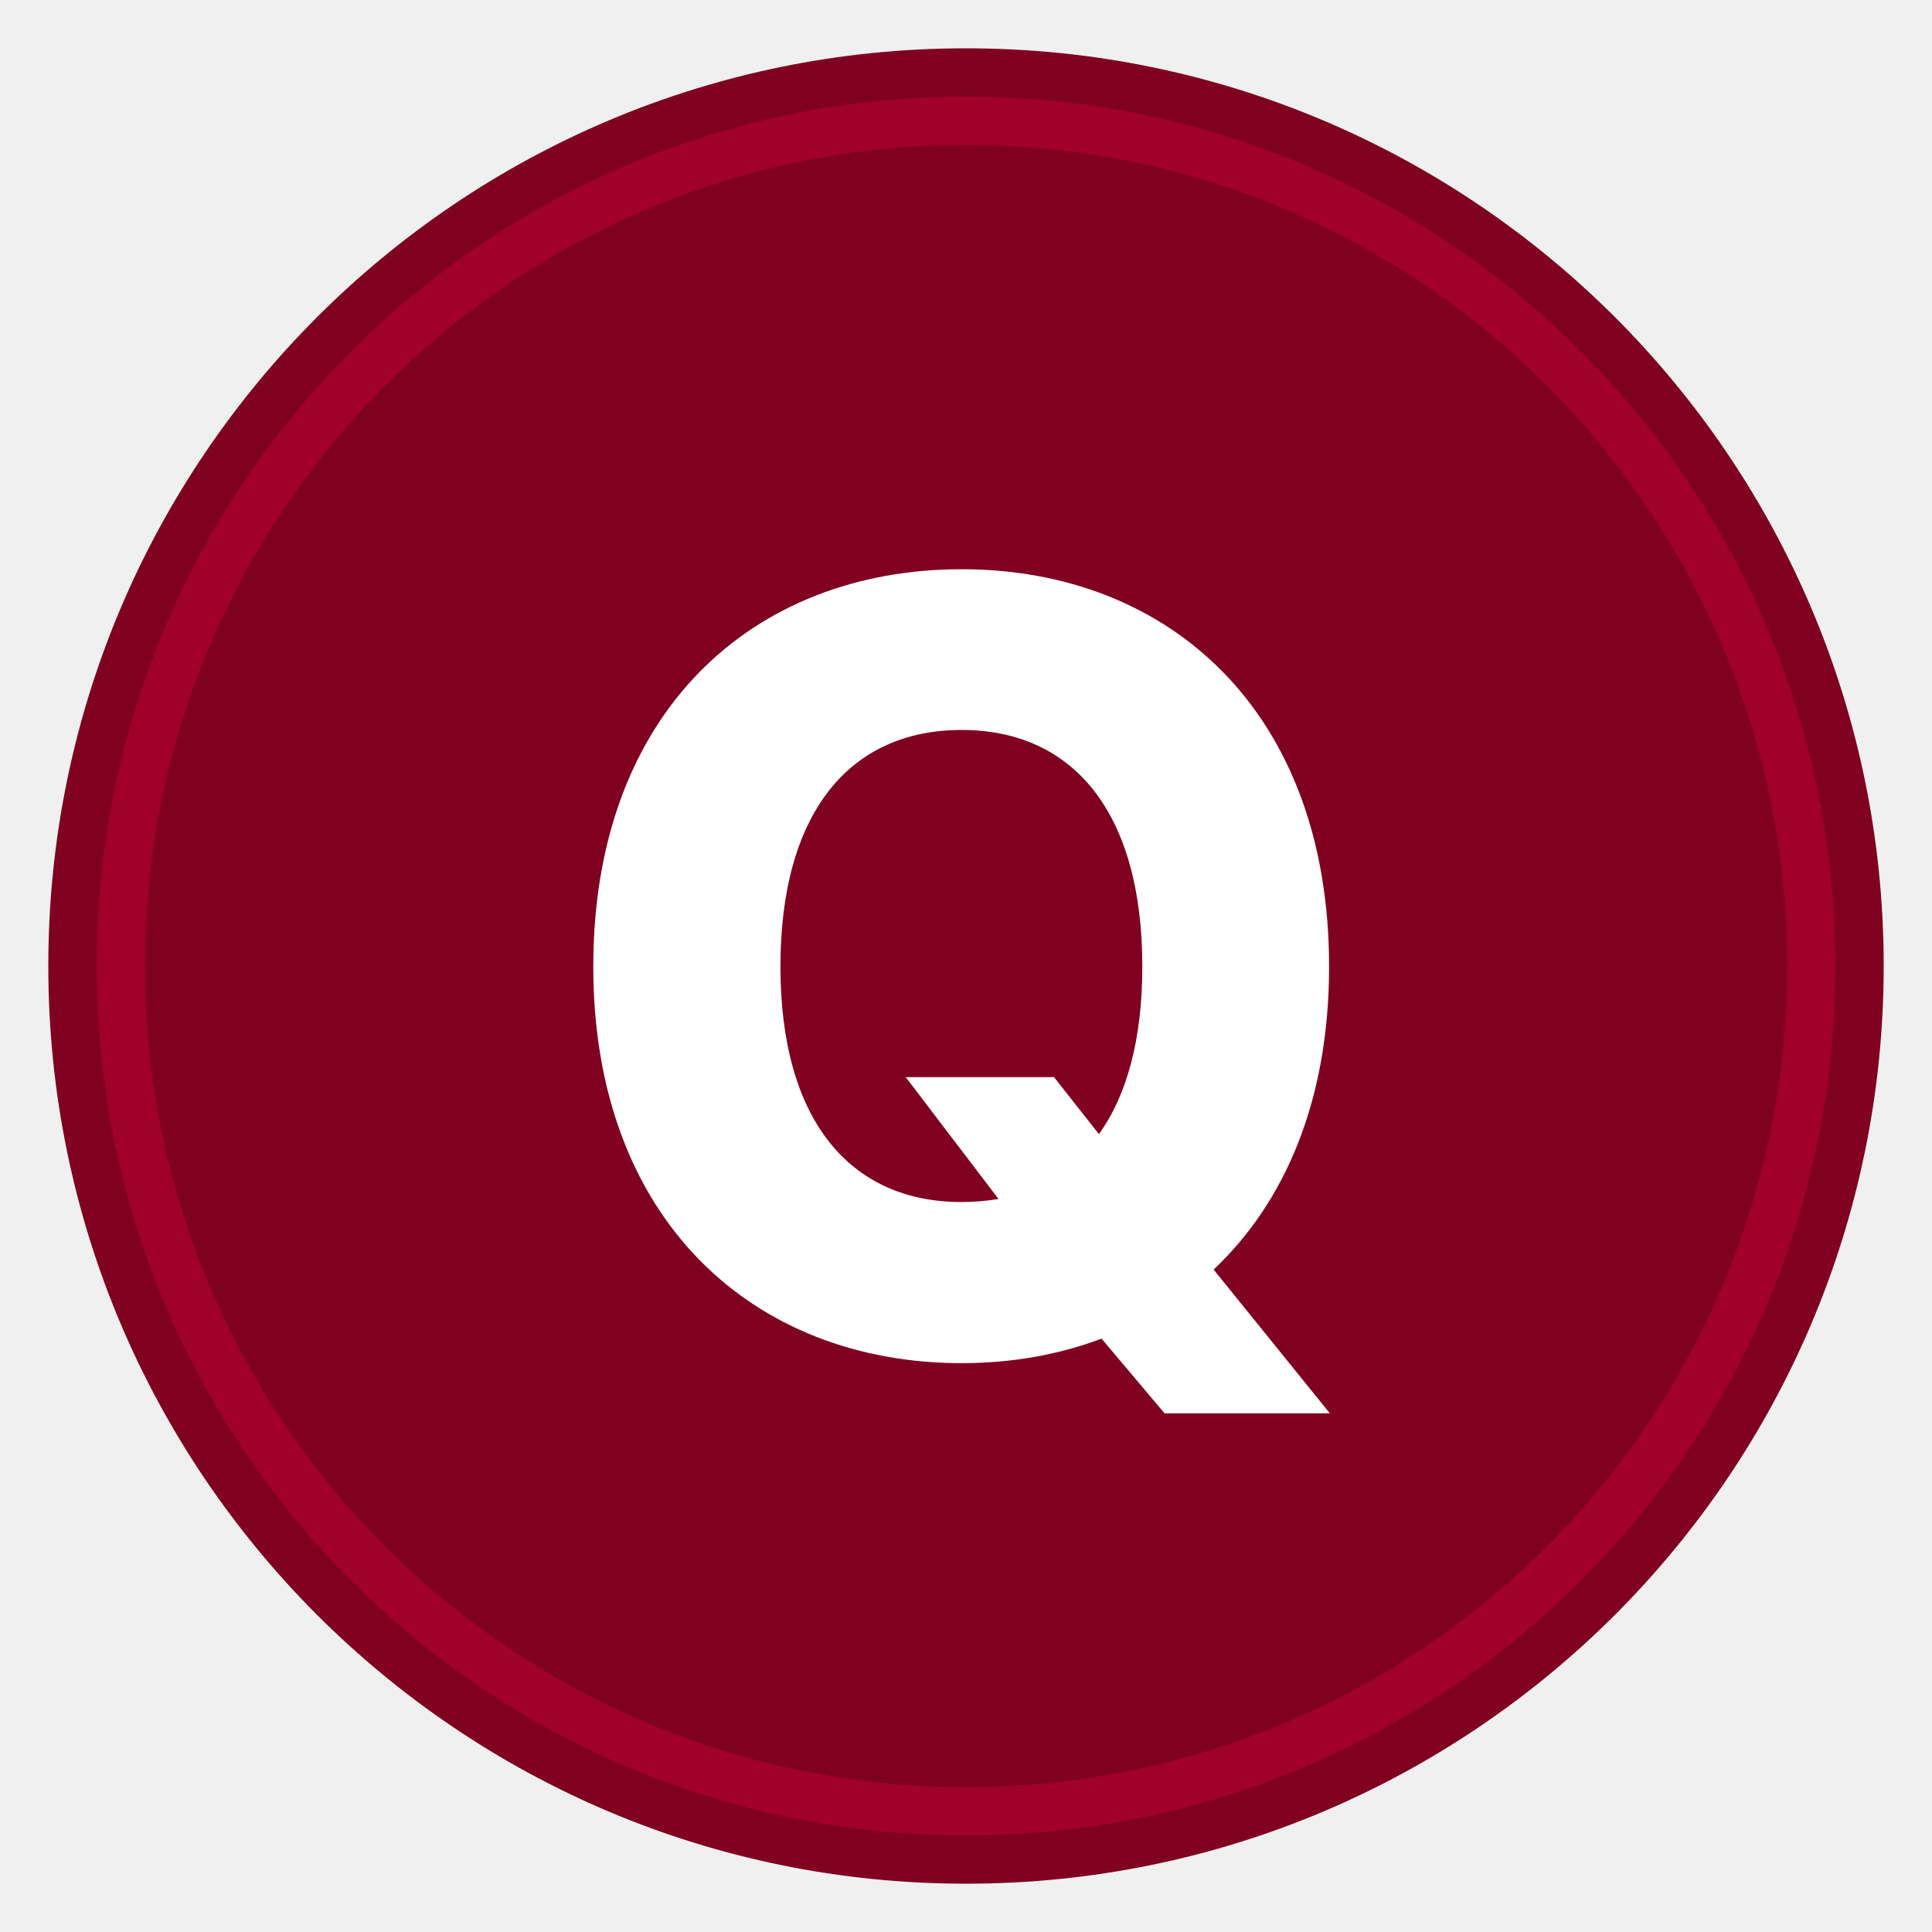
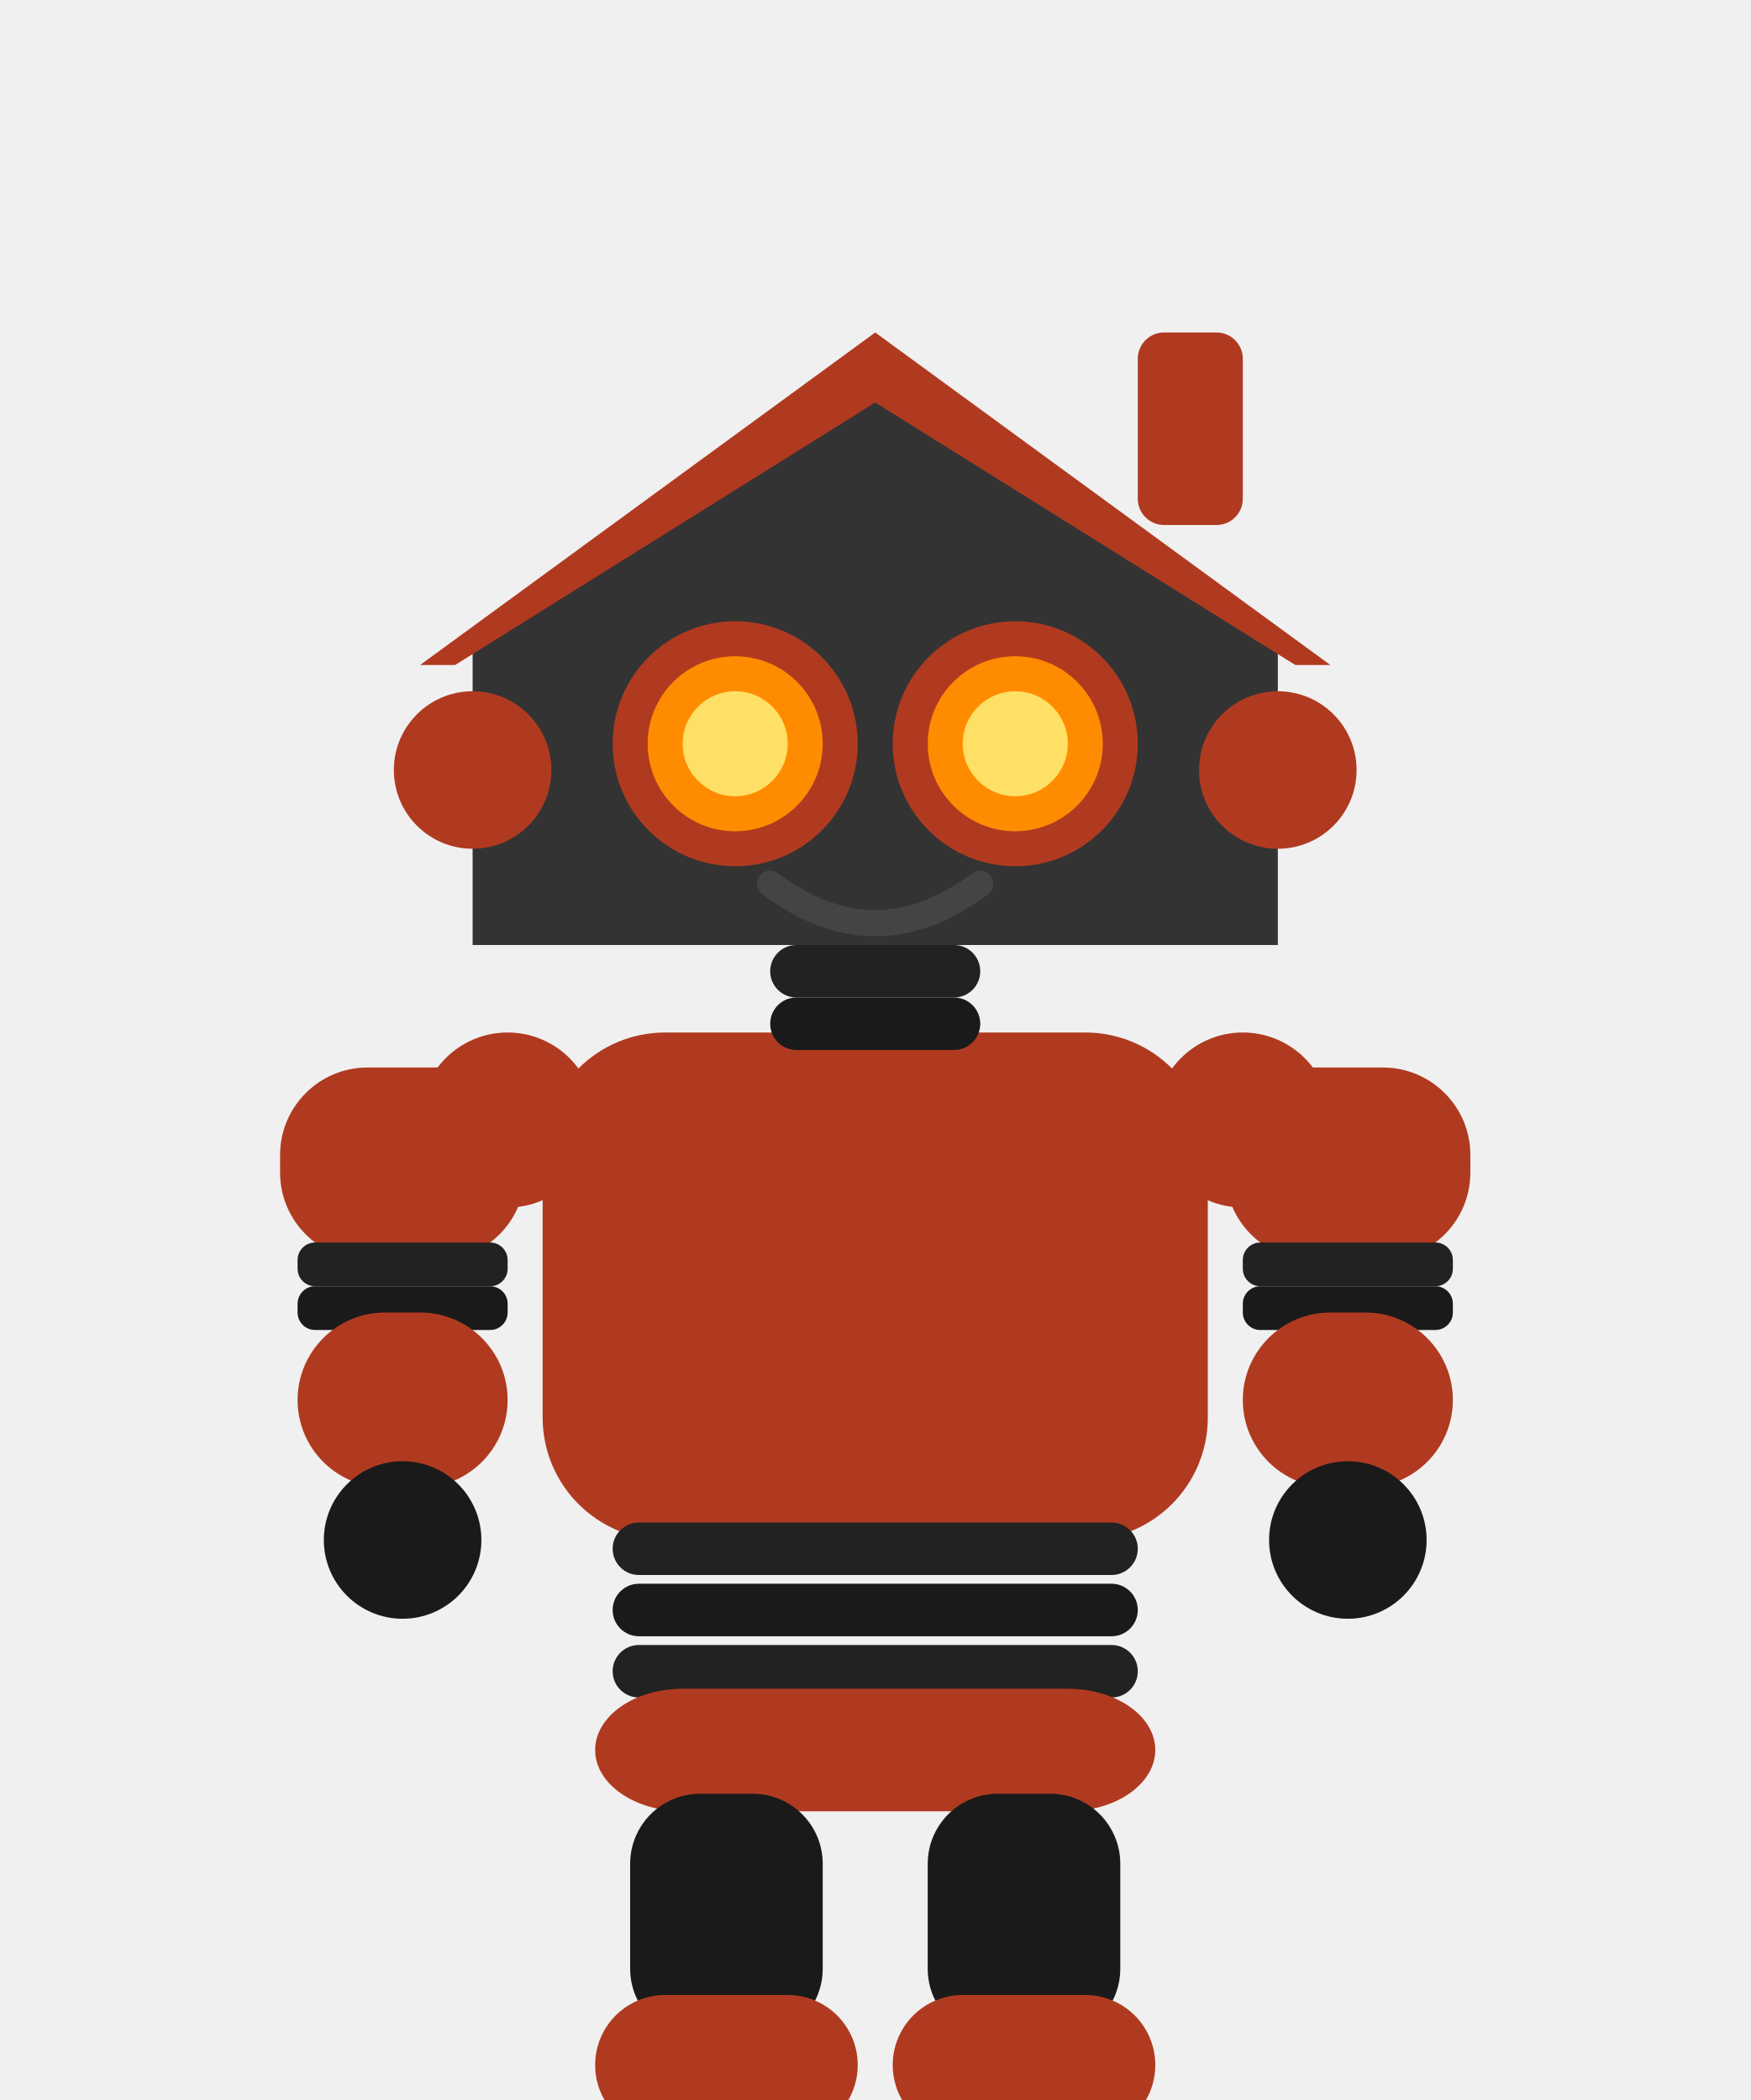
- <svg xmlns="http://www.w3.org/2000/svg" viewBox="0 0 80 80" role="img" aria-label="QuoteXbert logo">
-   <circle cx="40" cy="40" r="38" fill="#800020" />
-   <circle cx="40" cy="40" r="35" fill="none" stroke="#a0002a" stroke-width="2" />
-   <text x="50%" y="50%" text-anchor="middle" dominant-baseline="central" font-family="Inter, Arial, sans-serif" font-size="44" font-weight="800" fill="#ffffff">
-     Q
-   </text>
+ <svg xmlns="http://www.w3.org/2000/svg" viewBox="0 0 200 240" role="img" aria-label="QuoteXbert robot mascot logo">
+   <rect x="62" y="118" width="76" height="58" rx="14" fill="#b03a20" />
+   <rect x="70" y="174" width="60" height="6" rx="3" fill="#222" />
+   <rect x="70" y="181" width="60" height="6" rx="3" fill="#1a1a1a" />
+   <rect x="70" y="188" width="60" height="6" rx="3" fill="#222" />
+   <rect x="68" y="193" width="64" height="14" rx="10" fill="#b03a20" />
+   <rect x="72" y="205" width="22" height="28" rx="8" fill="#1a1a1a" />
+   <rect x="68" y="228" width="30" height="16" rx="8" fill="#b03a20" />
+   <rect x="106" y="205" width="22" height="28" rx="8" fill="#1a1a1a" />
+   <rect x="102" y="228" width="30" height="16" rx="8" fill="#b03a20" />
+   <circle cx="58" cy="128" r="10" fill="#b03a20" />
+   <rect x="32" y="122" width="28" height="22" rx="10" fill="#b03a20" />
+   <rect x="34" y="142" width="24" height="5" rx="2" fill="#222" />
+   <rect x="34" y="147" width="24" height="5" rx="2" fill="#1a1a1a" />
+   <rect x="34" y="150" width="24" height="20" rx="10" fill="#b03a20" />
+   <circle cx="46" cy="176" r="9" fill="#1a1a1a" />
+   <circle cx="142" cy="128" r="10" fill="#b03a20" />
+   <rect x="140" y="122" width="28" height="22" rx="10" fill="#b03a20" />
+   <rect x="142" y="142" width="24" height="5" rx="2" fill="#222" />
+   <rect x="142" y="147" width="24" height="5" rx="2" fill="#1a1a1a" />
+   <rect x="142" y="150" width="24" height="20" rx="10" fill="#b03a20" />
+   <circle cx="154" cy="176" r="9" fill="#1a1a1a" />
+   <rect x="88" y="108" width="24" height="6" rx="3" fill="#222" />
+   <rect x="88" y="114" width="24" height="6" rx="3" fill="#1a1a1a" />
+   <path d="M54 108 L54 72 L100 42 L146 72 L146 108 Z" fill="#333" />
+   <path d="M48 76 L100 38 L152 76 L148 76 L100 46 L52 76 Z" fill="#b03a20" />
+   <rect x="130" y="38" width="12" height="22" rx="3" fill="#b03a20" />
+   <circle cx="54" cy="88" r="9" fill="#b03a20" />
+   <circle cx="146" cy="88" r="9" fill="#b03a20" />
+   <circle cx="84" cy="85" r="14" fill="#b03a20" />
+   <circle cx="84" cy="85" r="10" fill="#ff8c00" />
+   <circle cx="84" cy="85" r="6" fill="#ffe066" />
+   <circle cx="116" cy="85" r="14" fill="#b03a20" />
+   <circle cx="116" cy="85" r="10" fill="#ff8c00" />
+   <circle cx="116" cy="85" r="6" fill="#ffe066" />
+   <path d="M88 101 Q100 110 112 101" stroke="#444" stroke-width="3" fill="none" stroke-linecap="round" />
</svg>
